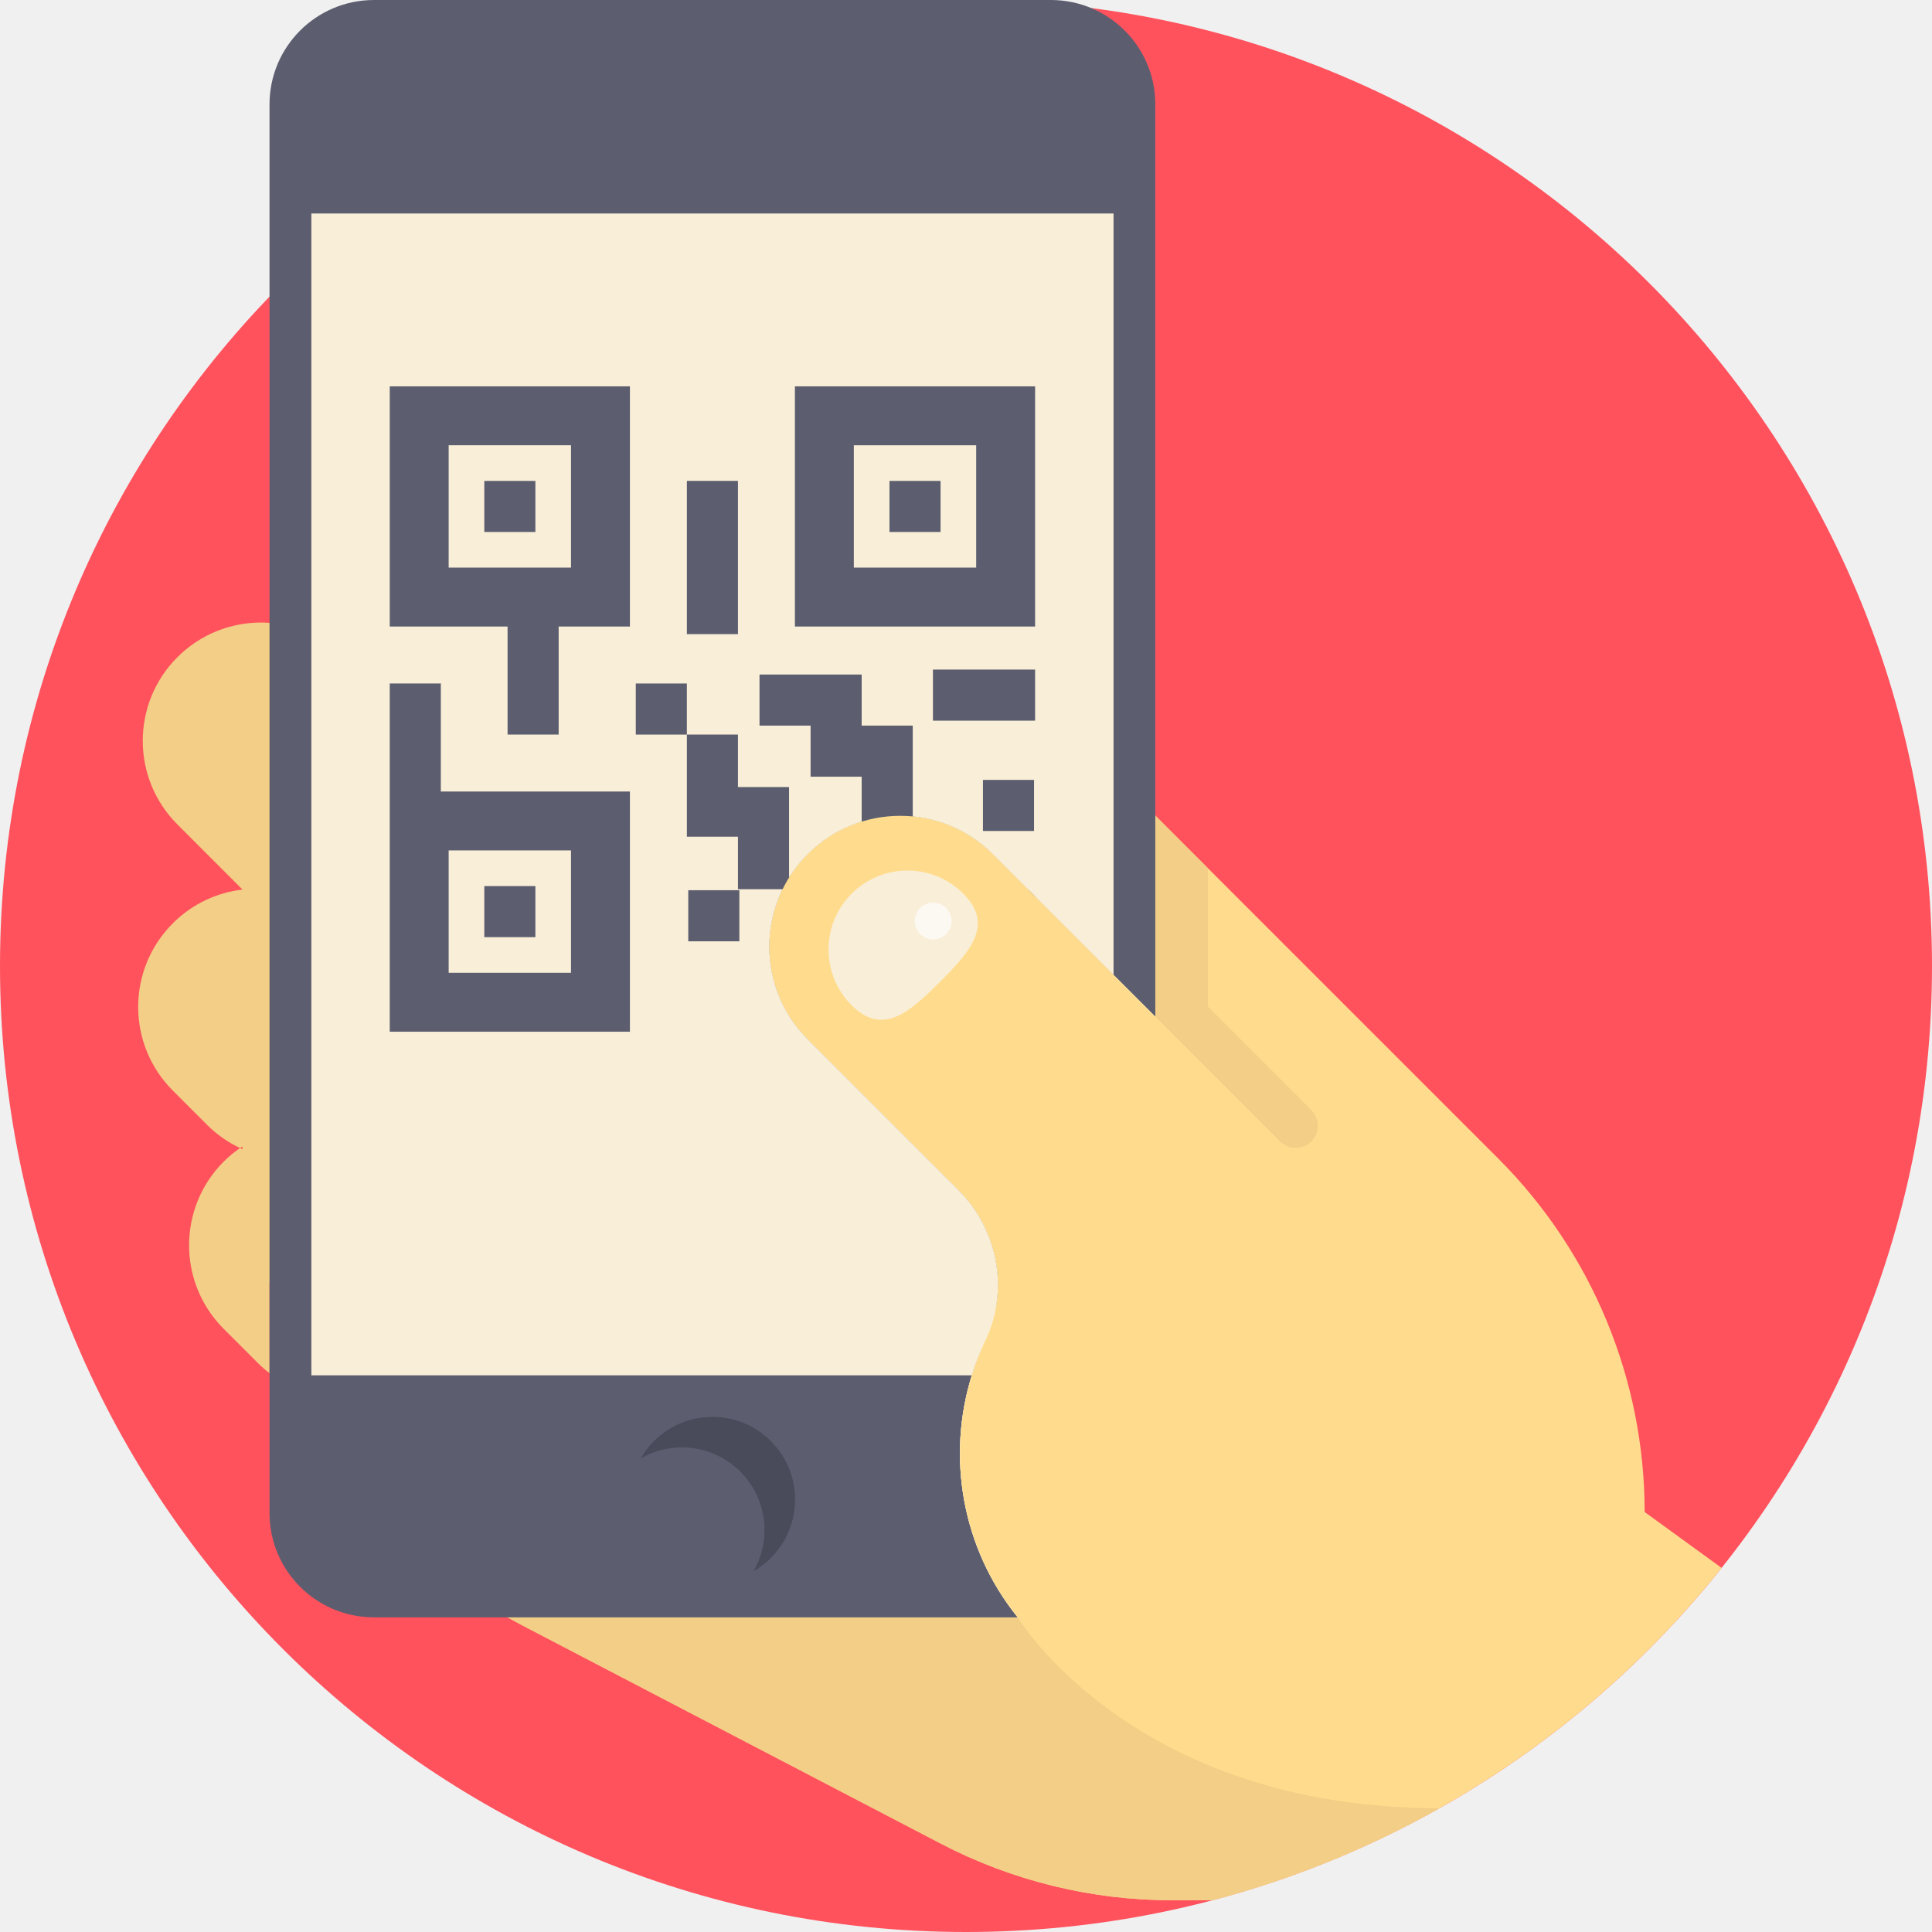
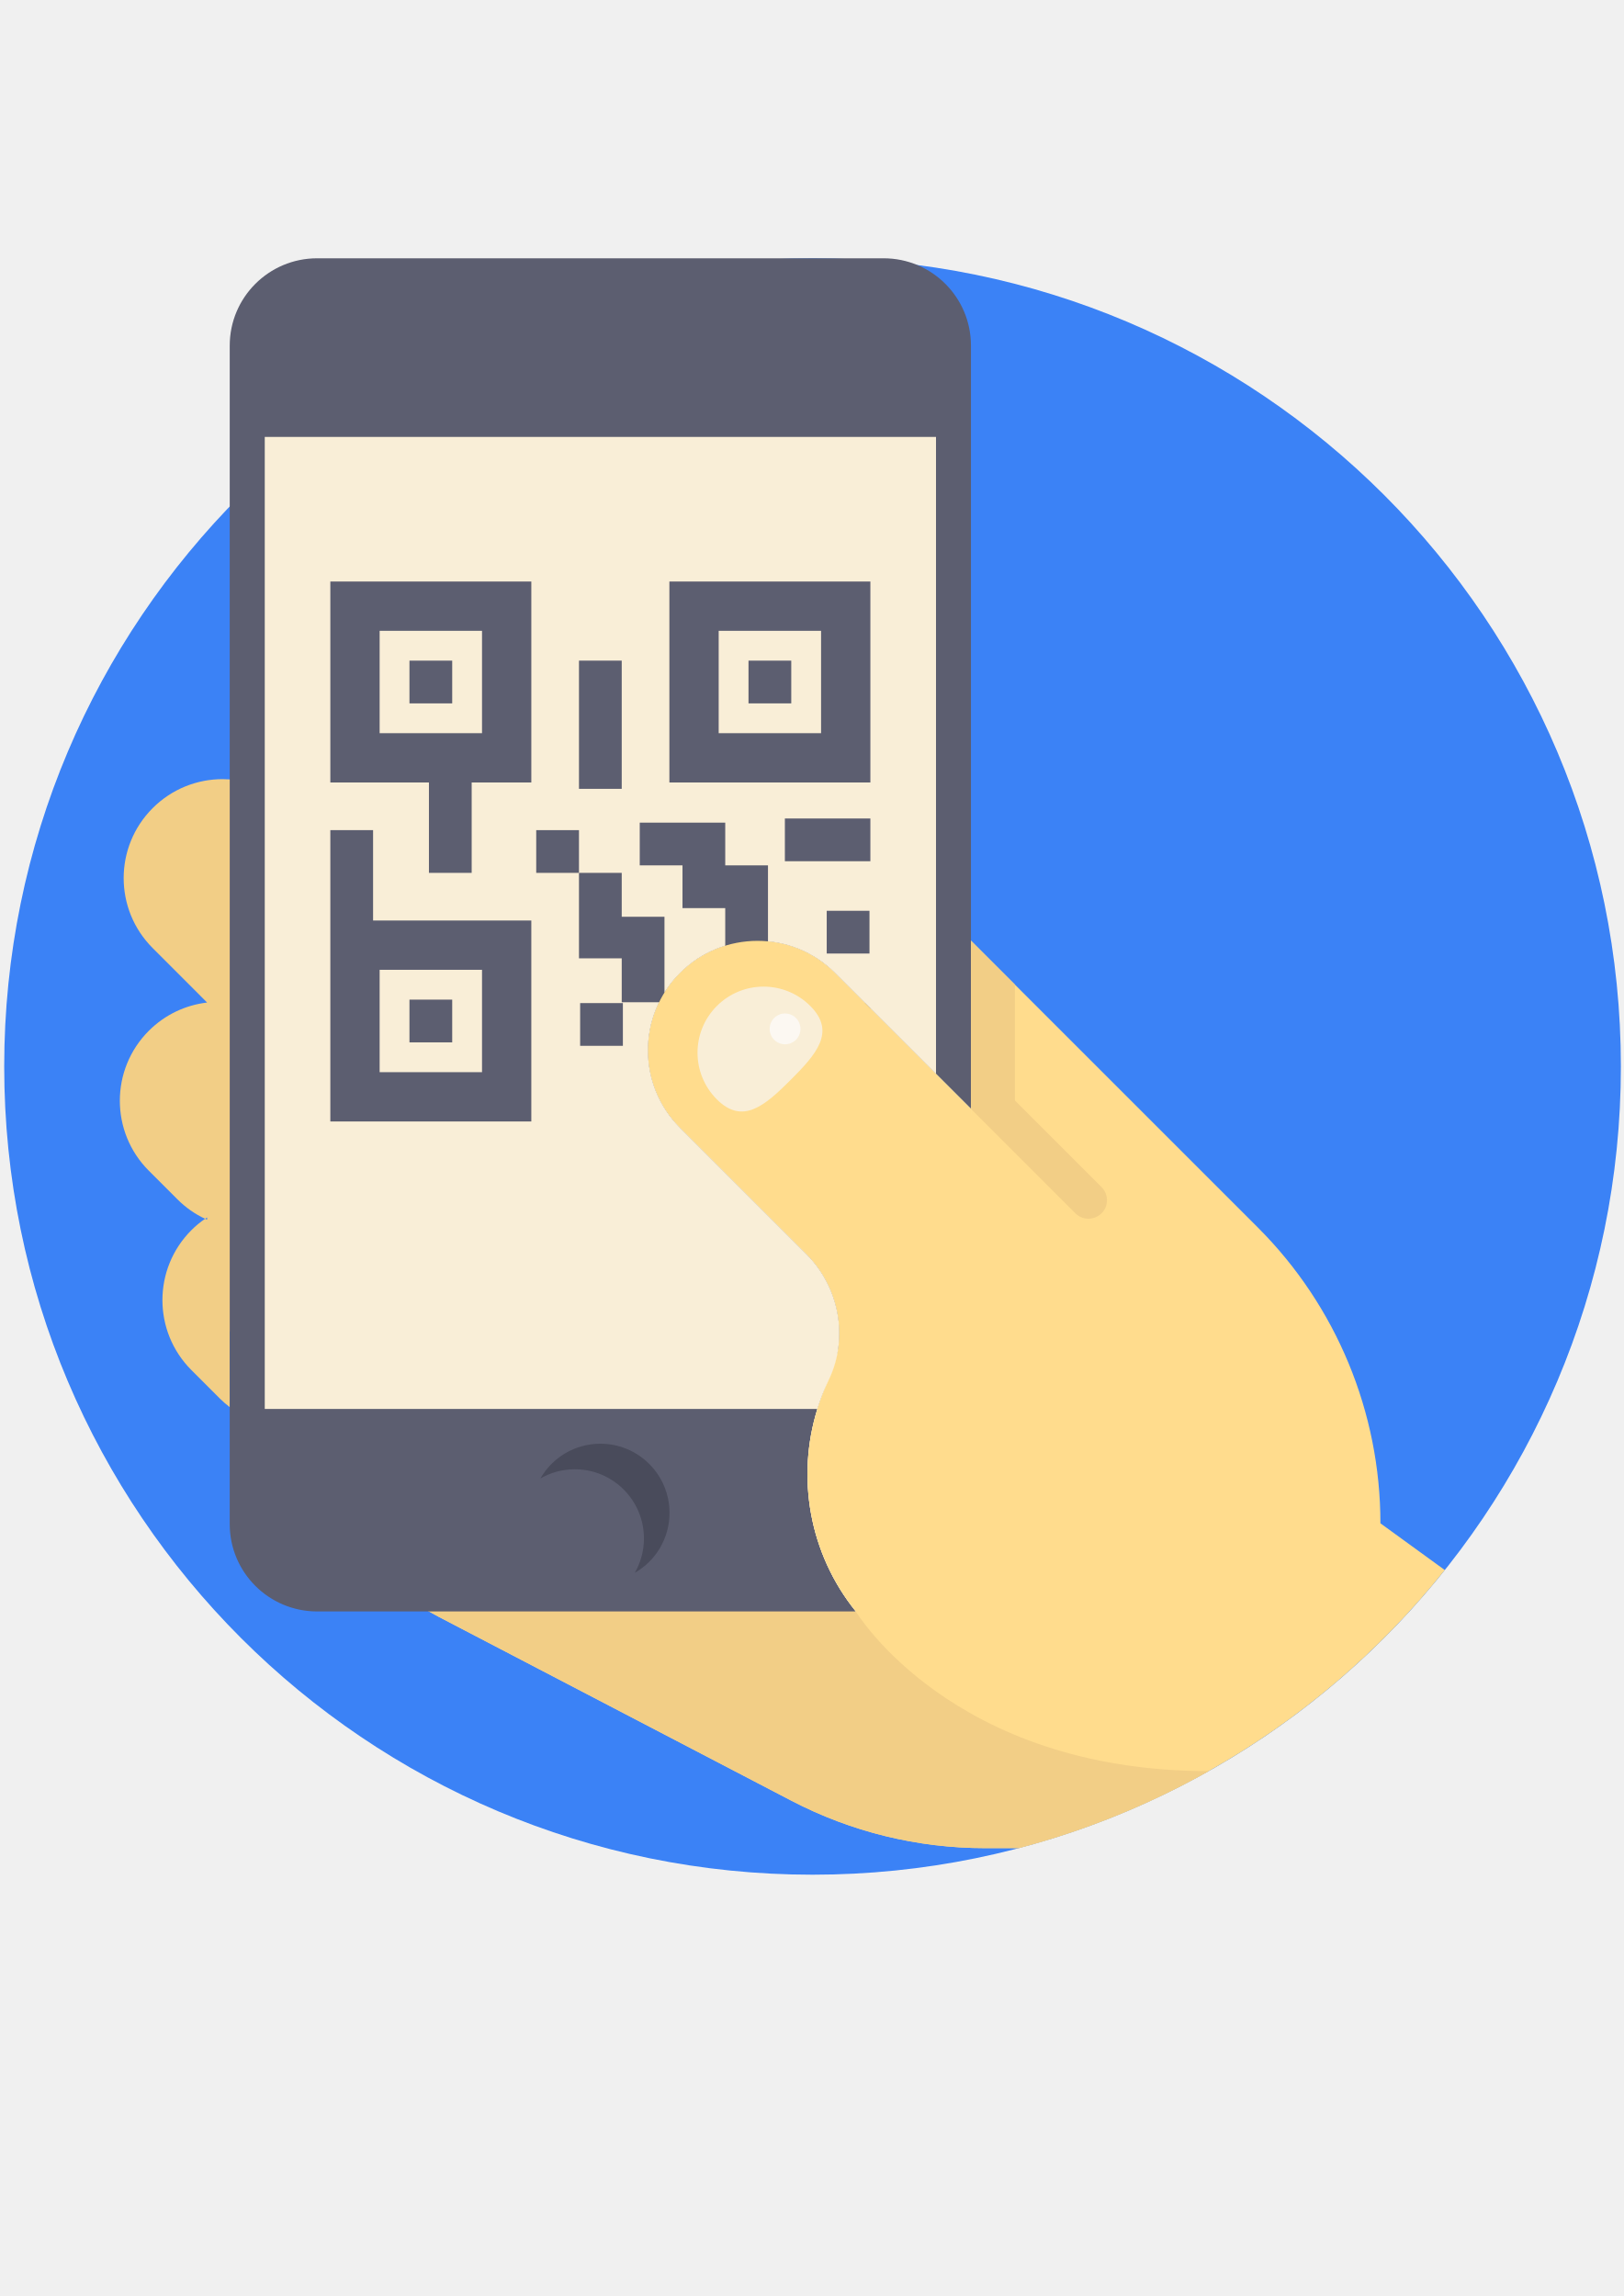
- <svg xmlns="http://www.w3.org/2000/svg" version="1.1" id="Capa_1" x="0px" y="0px" viewBox="0 0 512 512" style="enable-background:new 0 0 512 512;" xml:space="preserve">
-   <circle style="fill:#FF525D;" cx="256" cy="256" r="256" />
-   <path style="fill:#FFDC8D;" d="M456.234,415.504c-20.522,25.736-45.902,47.428-74.762,63.687  c-18.725,10.553-38.902,18.808-60.155,24.398h-10.7c-21.337,0-42.339-5.141-61.252-14.994l-111.731-58.264l-24.607-13.531  l-26.823-14.754l135.314-6.269c15.287,0,11.494-37.491,11.494-52.767l73.153-126.872l90.885,90.885  c12.413,12.413,22.121,27.052,28.714,42.977c6.593,15.924,10.083,33.134,10.083,50.698L456.234,415.504z" />
-   <g>
-     <path style="fill:#F2CE86;" d="M381.471,479.19c-18.725,10.553-38.902,18.808-60.155,24.398h-10.7   c-21.337,0-42.339-5.141-61.252-14.994l-111.731-58.264l-24.607-13.531l156.682,11.818c0,0,30.313,50.573,111.741,50.573   C381.461,479.19,381.461,479.19,381.471,479.19z" />
-     <path style="fill:#F2CE86;" d="M86.727,165.064H71.428c-0.757-0.047-1.513-0.084-2.258-0.084c-8.023,0-16.033,3.063-22.158,9.188   c-12.238,12.237-12.238,32.077,0,44.315l17.246,17.258c-6.749,0.793-13.283,3.771-18.459,8.947   c-12.238,12.238-12.238,32.09,0,44.328l9.055,9.055c2.619,2.619,5.585,4.684,8.768,6.173c0.208-0.147,0.425-0.274,0.636-0.414   v0.689c-0.211-0.094-0.427-0.176-0.636-0.275c-1.526,1.032-2.979,2.234-4.335,3.591c-12.238,12.249-12.238,32.09,0,44.328   l9.055,9.056c0.985,0.973,2.018,1.872,3.087,2.69v-24.035h15.298V165.064z" />
+ <svg xmlns="http://www.w3.org/2000/svg" width="210mm" height="297mm" viewBox="0 0 210 297" version="1.1" id="svg5">
+   <defs id="defs2" />
+   <g id="layer1">
+     <g id="g1044" transform="matrix(0.2645833,0,0,0.2645833,29.83706,78.80097)">
+       <g id="g1686" transform="matrix(1.543489,0,0,1.543489,-110.7143,-171.5523)">
+         <ellipse style="fill:#3b82f6;fill-opacity:1" id="circle913" ry="256" rx="255.999" cy="256" cx="256" />
+         <path style="fill:#ffdc8d" d="m 456.234,415.504 c -20.522,25.736 -45.902,47.428 -74.762,63.687 -18.725,10.553 -38.902,18.808 -60.155,24.398 h -10.7 c -21.337,0 -42.339,-5.141 -61.252,-14.994 L 137.634,430.331 113.027,416.8 86.204,402.046 221.518,395.777 c 15.287,0 11.494,-37.491 11.494,-52.767 l 73.153,-126.872 90.885,90.885 c 12.413,12.413 22.121,27.052 28.714,42.977 6.593,15.924 10.083,33.134 10.083,50.698 z" id="path915" />
+         <g id="g921">
+           <path style="fill:#f2ce86" d="m 381.471,479.19 c -18.725,10.553 -38.902,18.808 -60.155,24.398 h -10.7 c -21.337,0 -42.339,-5.141 -61.252,-14.994 L 137.633,430.33 113.026,416.799 269.708,428.617 c 0,0 30.313,50.573 111.741,50.573 0.012,0 0.012,0 0.022,0 z" id="path917" />
+           <path style="fill:#f2ce86" d="M 86.727,165.064 H 71.428 c -0.757,-0.047 -1.513,-0.084 -2.258,-0.084 -8.023,0 -16.033,3.063 -22.158,9.188 -12.238,12.237 -12.238,32.077 0,44.315 l 17.246,17.258 c -6.749,0.793 -13.283,3.771 -18.459,8.947 -12.238,12.238 -12.238,32.09 0,44.328 l 9.055,9.055 c 2.619,2.619 5.585,4.684 8.768,6.173 0.208,-0.147 0.425,-0.274 0.636,-0.414 v 0.689 c -0.211,-0.094 -0.427,-0.176 -0.636,-0.275 -1.526,1.032 -2.979,2.234 -4.335,3.591 -12.238,12.249 -12.238,32.09 0,44.328 l 9.055,9.056 c 0.985,0.973 2.018,1.872 3.087,2.69 v -24.035 h 15.298 z" id="path919" />
+         </g>
+         <path style="fill:#5c5e70" d="M 278.504,0.001 H 99.105 c -15.287,0 -27.681,12.379 -27.681,27.667 v 373.293 c 0,15.273 12.395,27.653 27.681,27.653 h 170.604 c -14.837,-18.379 -18.888,-42.559 -12.181,-64.129 l 37.562,-106.122 11.081,11.081 V 27.668 C 306.17,12.38 293.791,0.001 278.504,0.001" id="path923" />
+         <path style="fill:#f9eed7" d="m 214.047,226.367 c -6.781,6.771 -10.167,15.632 -10.167,24.513 0,8.882 3.385,17.753 10.167,24.534 l 39.936,39.936 c 10.491,10.491 13.563,26.488 7.178,39.863 -1.442,3.009 -2.654,6.123 -3.636,9.268 H 82.516 V 56.581 H 295.1 v 201.791 l -32.005,-32.005 c -13.542,-13.553 -35.506,-13.553 -49.048,0 z" id="path925" />
+         <path style="fill:#494b5b" d="m 210.704,397.396 c 0,8.129 -4.42,15.224 -11.003,18.986 1.849,-3.208 2.905,-6.917 2.905,-10.888 0,-12.1 -9.801,-21.911 -21.901,-21.911 -3.971,0 -7.69,1.055 -10.898,2.915 3.762,-6.583 10.867,-11.013 18.996,-11.013 12.1,-0.001 21.901,9.811 21.901,21.911 z" id="path927" />
+         <path style="fill:#f2ce86" d="m 347.529,294.198 -27.44,-27.44 v -36.697 l -13.919,-13.92 v 53.299 l 33.058,33.058 c 3.698,3.697 10.02,1.079 10.02,-4.15 0,-1.556 -0.619,-3.049 -1.719,-4.15 z" id="path929" />
+         <path style="fill:#ffffff" d="m 260.776,273.413 v -13.538 h 13.537 v 13.538 h -13.537 m -51.027,-23.954 v -13.537 h 13.537 v 13.537 13.538 h -13.537 v -13.538 m 37.49,0 v -13.537 h 13.538 v 13.537 h -13.538 m -5.353,-33.099 v 3.009 h -13.537 v -1.633 c -5.235,1.609 -10.164,4.485 -14.307,8.627 -1.748,1.748 -3.272,3.636 -4.568,5.628 v 3.659 h -2.076 c -2.344,4.79 -3.515,10.009 -3.515,15.237 0,8.875 3.387,17.751 10.16,24.525 l 39.944,39.943 c 10.485,10.484 13.559,26.482 7.17,39.861 -1.442,3.015 -2.654,6.125 -3.627,9.271 h -30.649 v 10e-4 h 30.646 c -6.705,21.57 -2.654,45.749 12.181,64.129 h 5.878 c 16.812,0 30.456,-13.566 30.582,-30.348 V 269.443 l -11.08,-11.077 -20.777,-20.779 v 11.875 h -13.537 v -13.537 h 11.875 l -9.561,-9.561 c -5.921,-5.931 -13.461,-9.266 -21.202,-10.004 M 295.09,56.577 H 179.866 V 56.58 H 295.09 v -0.003" id="path931" />
+         <g id="g959">
+           <rect x="128.345" y="127.446" style="fill:#5c5e70" width="13.537" height="13.538" id="rect933" />
+           <rect x="128.345" y="234.82" style="fill:#5c5e70" width="13.537" height="13.537" id="rect935" />
+           <path style="fill:#5c5e70" d="m 210.662,102.385 v 63.652 h 63.651 V 102.385 Z M 258.7,150.424 H 226.274 V 117.998 H 258.7 Z" id="path937" />
+           <rect x="235.719" y="127.446" style="fill:#5c5e70" width="13.538" height="13.537" id="rect939" />
+           <polygon style="fill:#5c5e70" points="209.105,208.574 195.567,208.574 195.567,208.204 195.567,194.668 182.031,194.668 182.031,208.204 182.031,221.741 195.567,221.741 195.567,222.112 195.567,235.649 209.105,235.649 209.105,222.112 " id="polygon941" />
+           <polygon style="fill:#5c5e70" points="274.313,177.445 260.776,177.445 247.239,177.445 247.239,190.982 260.776,190.982 274.313,190.982 " id="polygon943" />
+           <rect x="182.397" y="235.917" style="fill:#5c5e70" width="13.537" height="13.537" id="rect945" />
+           <rect x="168.49" y="181.133" style="fill:#5c5e70" width="13.538" height="13.538" id="rect947" />
+           <rect x="260.493" y="206.681" style="fill:#5c5e70" width="13.538" height="13.538" id="rect949" />
+           <polygon style="fill:#5c5e70" points="241.886,192.294 228.35,192.294 228.35,178.757 214.812,178.757 201.276,178.757 201.276,192.294 214.812,192.294 214.812,205.831 228.35,205.831 228.35,219.368 241.886,219.368 241.886,205.831 " id="polygon951" />
+           <path style="fill:#5c5e70" d="m 134.511,181.13 v 13.538 h 13.537 V 181.13 166.036 h 18.889 v -63.651 h -63.651 v 63.652 h 31.226 v 15.093 z m -15.613,-63.133 h 32.426 v 32.426 h -32.426 z" id="path953" />
+           <path style="fill:#5c5e70" d="m 116.823,181.13 h -13.538 v 28.631 5.77 57.882 h 63.651 V 209.761 H 116.822 V 181.13 Z m 2.075,44.243 h 32.426 v 32.426 h -32.426 z" id="path955" />
+           <polygon style="fill:#5c5e70" points="195.567,127.442 182.031,127.442 182.031,140.979 182.031,154.516 182.031,168.053 195.567,168.053 195.567,154.516 195.567,140.979 " id="polygon957" />
+         </g>
+         <path style="fill:#ffdc8d" d="m 295.097,258.368 -32.005,-32.006 c -13.535,-13.546 -35.5,-13.546 -49.048,0 -6.773,6.774 -10.161,15.637 -10.161,24.524 0,8.875 3.387,17.75 10.161,24.524 l 39.944,39.944 c 10.485,10.484 13.559,26.481 7.17,39.86 -1.441,3.015 -2.654,6.125 -3.627,9.271 -6.713,21.57 -2.654,45.745 12.178,64.132 l 13.457,14.703 c 15.288,0 40.751,-19.205 40.751,-34.482 L 306.17,269.44 Z" id="path961" />
+         <path style="fill:#f9eed7" d="m 255.284,236.829 c -8.17,-8.17 -21.416,-8.17 -29.586,0 -8.17,8.17 -8.17,21.416 0,29.586 8.17,8.17 15.225,1.978 23.395,-6.192 8.169,-8.169 14.361,-15.224 6.191,-23.394 z" id="path963" />
+         <circle style="fill:#fcf8f2" cx="247.296" cy="244.088" r="4.877" id="circle965" />
+       </g>
+       <g id="g967">
+ </g>
+       <g id="g969">
+ </g>
+       <g id="g971">
+ </g>
+       <g id="g973">
+ </g>
+       <g id="g975">
+ </g>
+       <g id="g977">
+ </g>
+       <g id="g979">
+ </g>
+       <g id="g981">
+ </g>
+       <g id="g983">
+ </g>
+       <g id="g985">
+ </g>
+       <g id="g987">
+ </g>
+       <g id="g989">
+ </g>
+       <g id="g991">
+ </g>
+       <g id="g993">
+ </g>
+       <g id="g995">
+ </g>
+     </g>
  </g>
-   <path style="fill:#5C5E70;" d="M278.504,0.001H99.105c-15.287,0-27.681,12.379-27.681,27.667v373.293  c0,15.273,12.395,27.653,27.681,27.653h170.604c-14.837-18.379-18.888-42.559-12.181-64.129l37.562-106.122l11.081,11.081V27.668  C306.17,12.38,293.791,0.001,278.504,0.001" />
-   <path style="fill:#F9EED7;" d="M214.047,226.367c-6.781,6.771-10.167,15.632-10.167,24.513c0,8.882,3.385,17.753,10.167,24.534  l39.936,39.936c10.491,10.491,13.563,26.488,7.178,39.863c-1.442,3.009-2.654,6.123-3.636,9.268H82.516v-307.9H295.1v201.791  l-32.005-32.005C249.553,212.814,227.589,212.814,214.047,226.367z" />
-   <path style="fill:#494B5B;" d="M210.704,397.396c0,8.129-4.42,15.224-11.003,18.986c1.849-3.208,2.905-6.917,2.905-10.888  c0-12.1-9.801-21.911-21.901-21.911c-3.971,0-7.69,1.055-10.898,2.915c3.762-6.583,10.867-11.013,18.996-11.013  C200.903,375.484,210.704,385.296,210.704,397.396z" />
-   <path style="fill:#F2CE86;" d="M347.529,294.198l-27.44-27.44v-36.697l-13.919-13.92v53.299l33.058,33.058  c3.698,3.697,10.02,1.079,10.02-4.15C349.248,296.792,348.629,295.299,347.529,294.198z" />
-   <path style="fill:#FFFFFF;" d="M260.776,273.413v-13.538h13.537v13.538H260.776 M209.749,249.459v-13.537h13.537v13.537v13.538  h-13.537V249.459 M247.239,249.459v-13.537h13.538v13.537H247.239 M241.886,216.36v3.009h-13.537v-1.633  c-5.235,1.609-10.164,4.485-14.307,8.627c-1.748,1.748-3.272,3.636-4.568,5.628v3.659h-2.076c-2.344,4.79-3.515,10.009-3.515,15.237  c0,8.875,3.387,17.751,10.16,24.525l39.944,39.943c10.485,10.484,13.559,26.482,7.17,39.861c-1.442,3.015-2.654,6.125-3.627,9.271  h-30.649v0.001h30.646c-6.705,21.57-2.654,45.749,12.181,64.129h5.878c16.812,0,30.456-13.566,30.582-30.348V269.443l-11.08-11.077  l-20.777-20.779v11.875h-13.537v-13.537h11.875l-9.561-9.561C257.167,220.433,249.627,217.098,241.886,216.36 M295.09,56.577  H179.866v0.003H295.09V56.577" />
-   <g>
-     <rect x="128.345" y="127.446" style="fill:#5C5E70;" width="13.537" height="13.538" />
-     <rect x="128.345" y="234.82" style="fill:#5C5E70;" width="13.537" height="13.537" />
-     <path style="fill:#5C5E70;" d="M210.662,102.385v63.652h63.651v-63.652H210.662z M258.7,150.424h-32.426v-32.426H258.7V150.424z" />
-     <rect x="235.719" y="127.446" style="fill:#5C5E70;" width="13.538" height="13.537" />
-     <polygon style="fill:#5C5E70;" points="195.567,208.204 195.567,194.668 182.031,194.668 182.031,208.204 182.031,221.741    195.567,221.741 195.567,222.112 195.567,235.649 209.105,235.649 209.105,222.112 209.105,208.574 195.567,208.574  " />
-     <polygon style="fill:#5C5E70;" points="247.239,177.445 247.239,190.982 260.776,190.982 274.313,190.982 274.313,177.445    260.776,177.445  " />
-     <rect x="182.397" y="235.917" style="fill:#5C5E70;" width="13.537" height="13.537" />
-     <rect x="168.49" y="181.133" style="fill:#5C5E70;" width="13.538" height="13.538" />
-     <rect x="260.493" y="206.681" style="fill:#5C5E70;" width="13.538" height="13.538" />
-     <polygon style="fill:#5C5E70;" points="228.35,178.757 214.812,178.757 201.276,178.757 201.276,192.294 214.812,192.294    214.812,205.831 228.35,205.831 228.35,219.368 241.886,219.368 241.886,205.831 241.886,192.294 228.35,192.294  " />
-     <path style="fill:#5C5E70;" d="M134.511,181.13v13.538h13.537V181.13v-15.094h18.889v-63.651h-63.651v63.652h31.226V181.13z    M118.898,117.997h32.426v32.426h-32.426V117.997z" />
-     <path style="fill:#5C5E70;" d="M116.823,181.13h-13.538v28.631v5.77v57.882h63.651v-63.652h-50.114V181.13H116.823z    M118.898,225.373h32.426v32.426h-32.426V225.373z" />
-     <polygon style="fill:#5C5E70;" points="195.567,154.516 195.567,140.979 195.567,127.442 182.031,127.442 182.031,140.979    182.031,154.516 182.031,168.053 195.567,168.053  " />
-   </g>
-   <path style="fill:#FFDC8D;" d="M295.097,258.368l-32.005-32.006c-13.535-13.546-35.5-13.546-49.048,0  c-6.773,6.774-10.161,15.637-10.161,24.524c0,8.875,3.387,17.75,10.161,24.524l39.944,39.944  c10.485,10.484,13.559,26.481,7.17,39.86c-1.441,3.015-2.654,6.125-3.627,9.271c-6.713,21.57-2.654,45.745,12.178,64.132  l13.457,14.703c15.288,0,40.751-19.205,40.751-34.482L306.17,269.44L295.097,258.368z" />
-   <path style="fill:#F9EED7;" d="M255.284,236.829c-8.17-8.17-21.416-8.17-29.586,0c-8.17,8.17-8.17,21.416,0,29.586  s15.225,1.978,23.395-6.192C257.262,252.054,263.454,244.999,255.284,236.829z" />
-   <circle style="fill:#FCF8F2;" cx="247.296" cy="244.088" r="4.877" />
-   <g>
- </g>
-   <g>
- </g>
-   <g>
- </g>
-   <g>
- </g>
-   <g>
- </g>
-   <g>
- </g>
-   <g>
- </g>
-   <g>
- </g>
-   <g>
- </g>
-   <g>
- </g>
-   <g>
- </g>
-   <g>
- </g>
-   <g>
- </g>
-   <g>
- </g>
-   <g>
- </g>
</svg>
